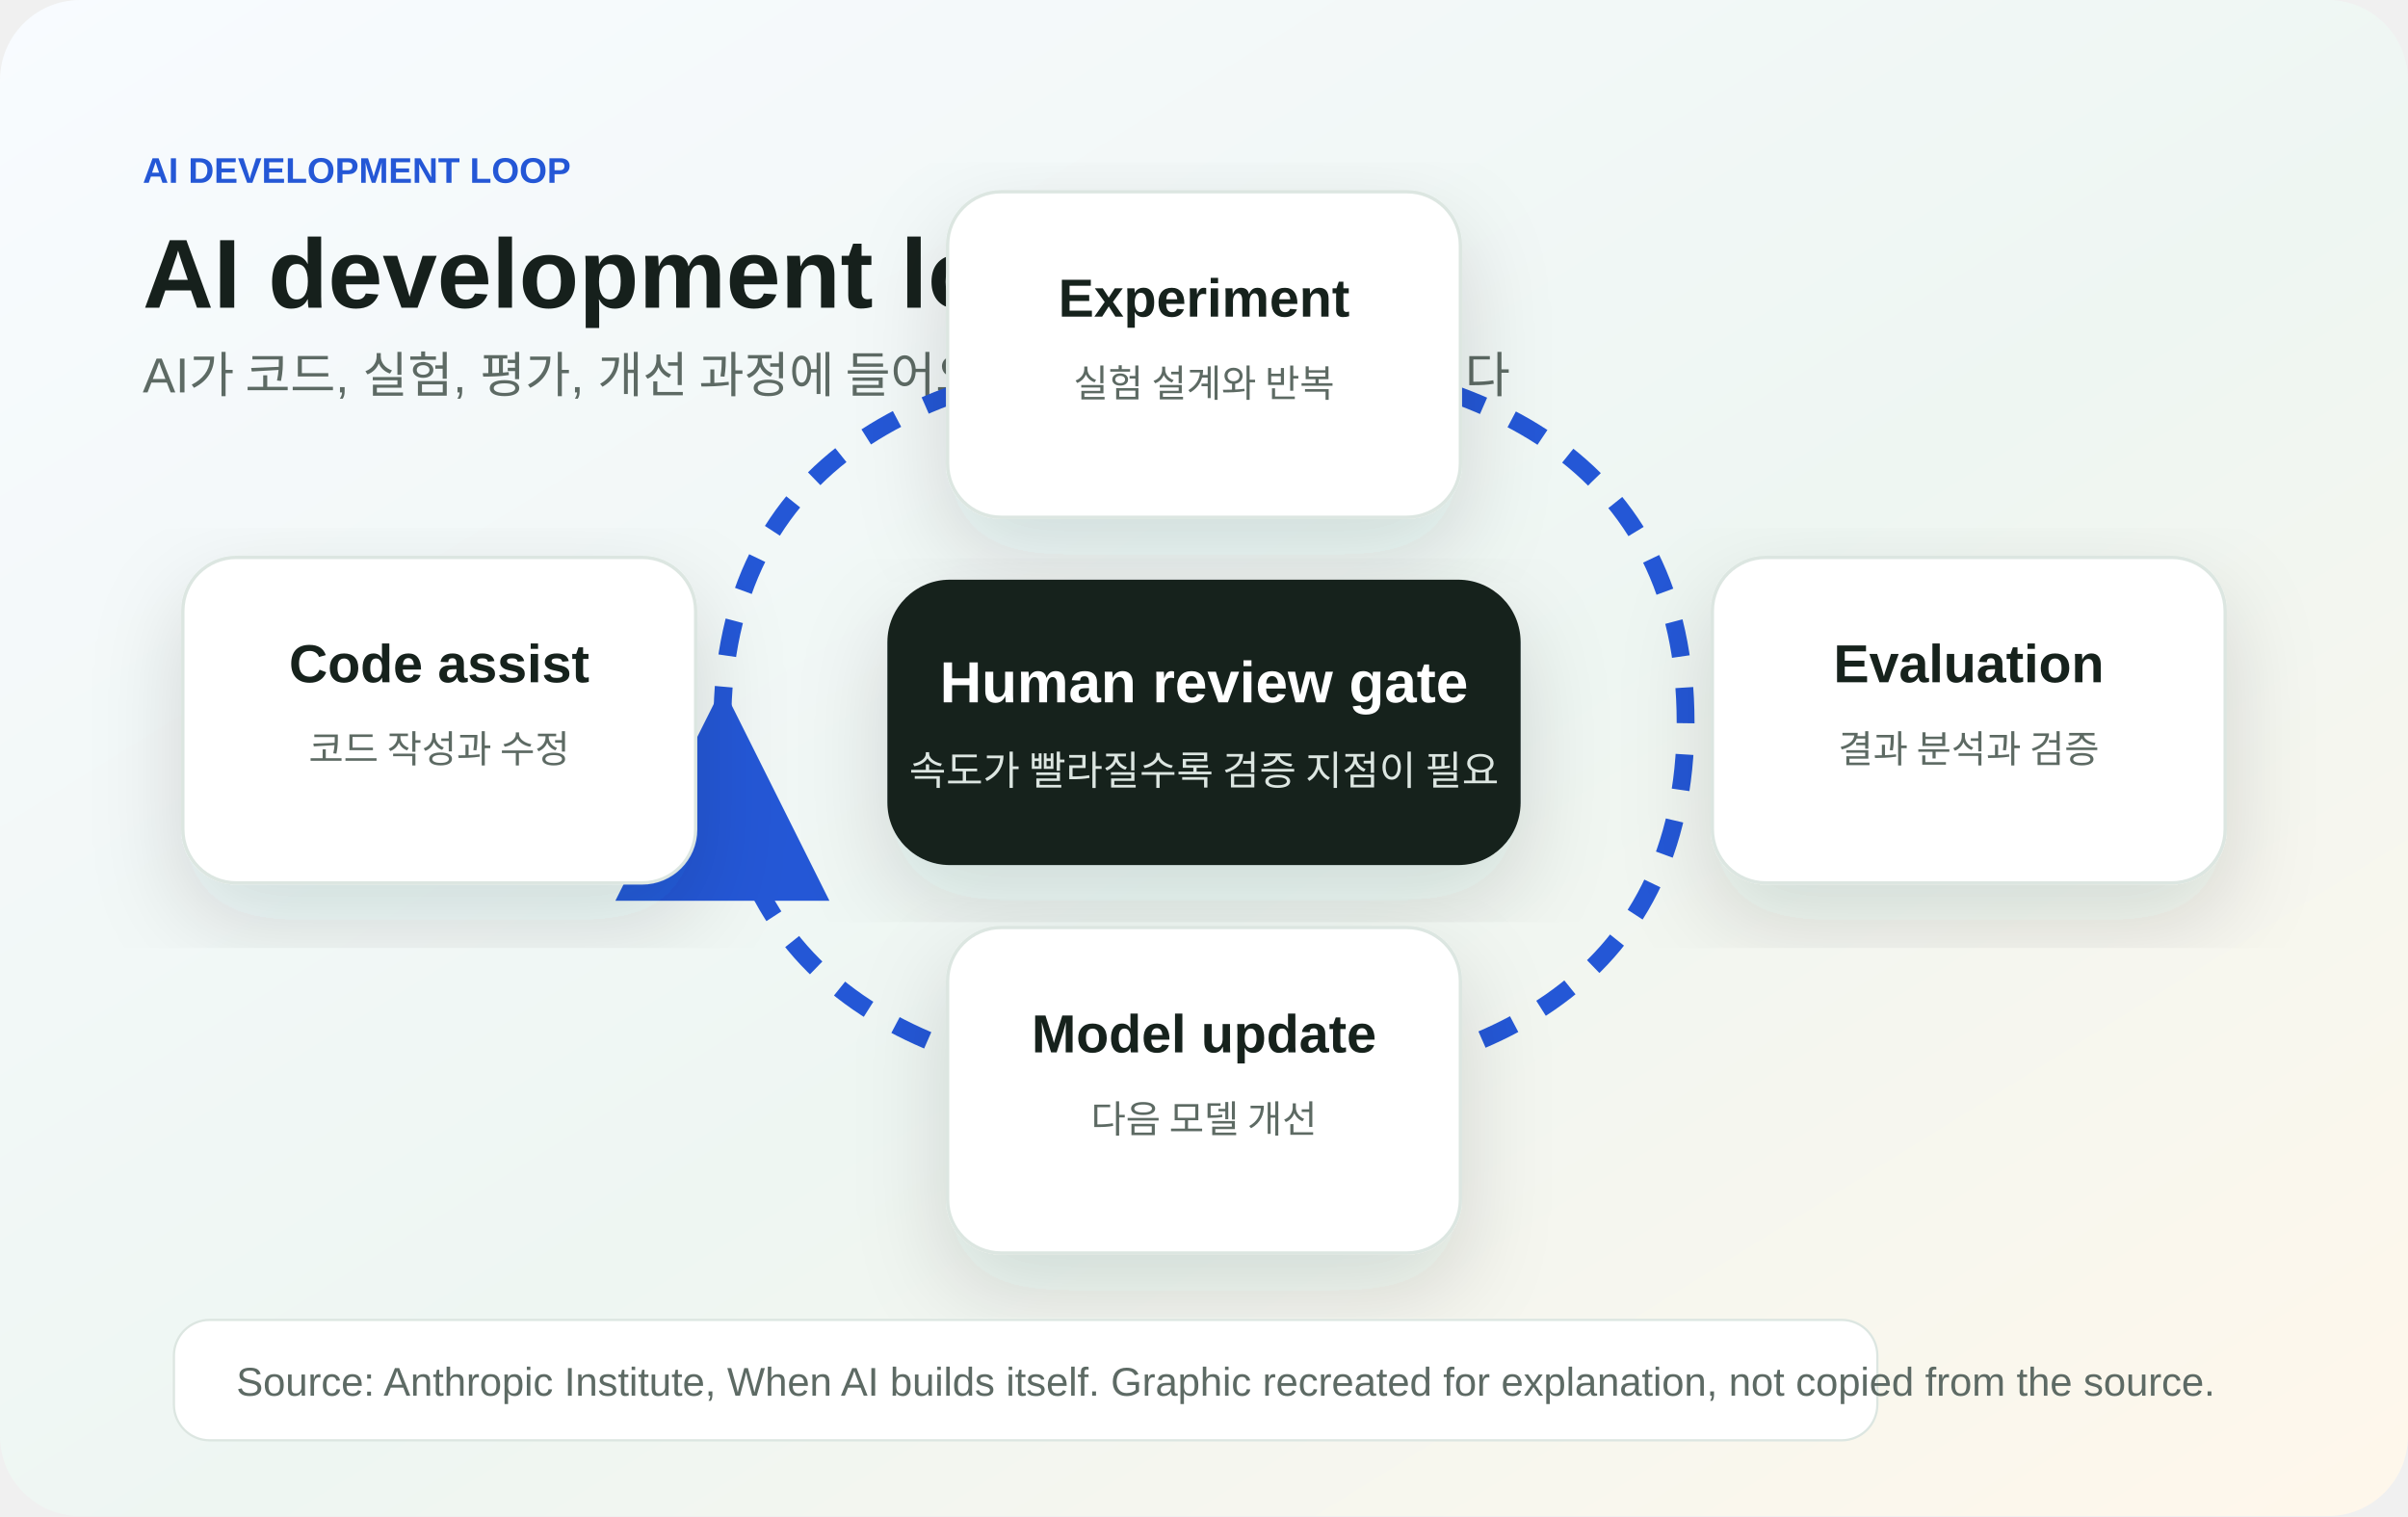
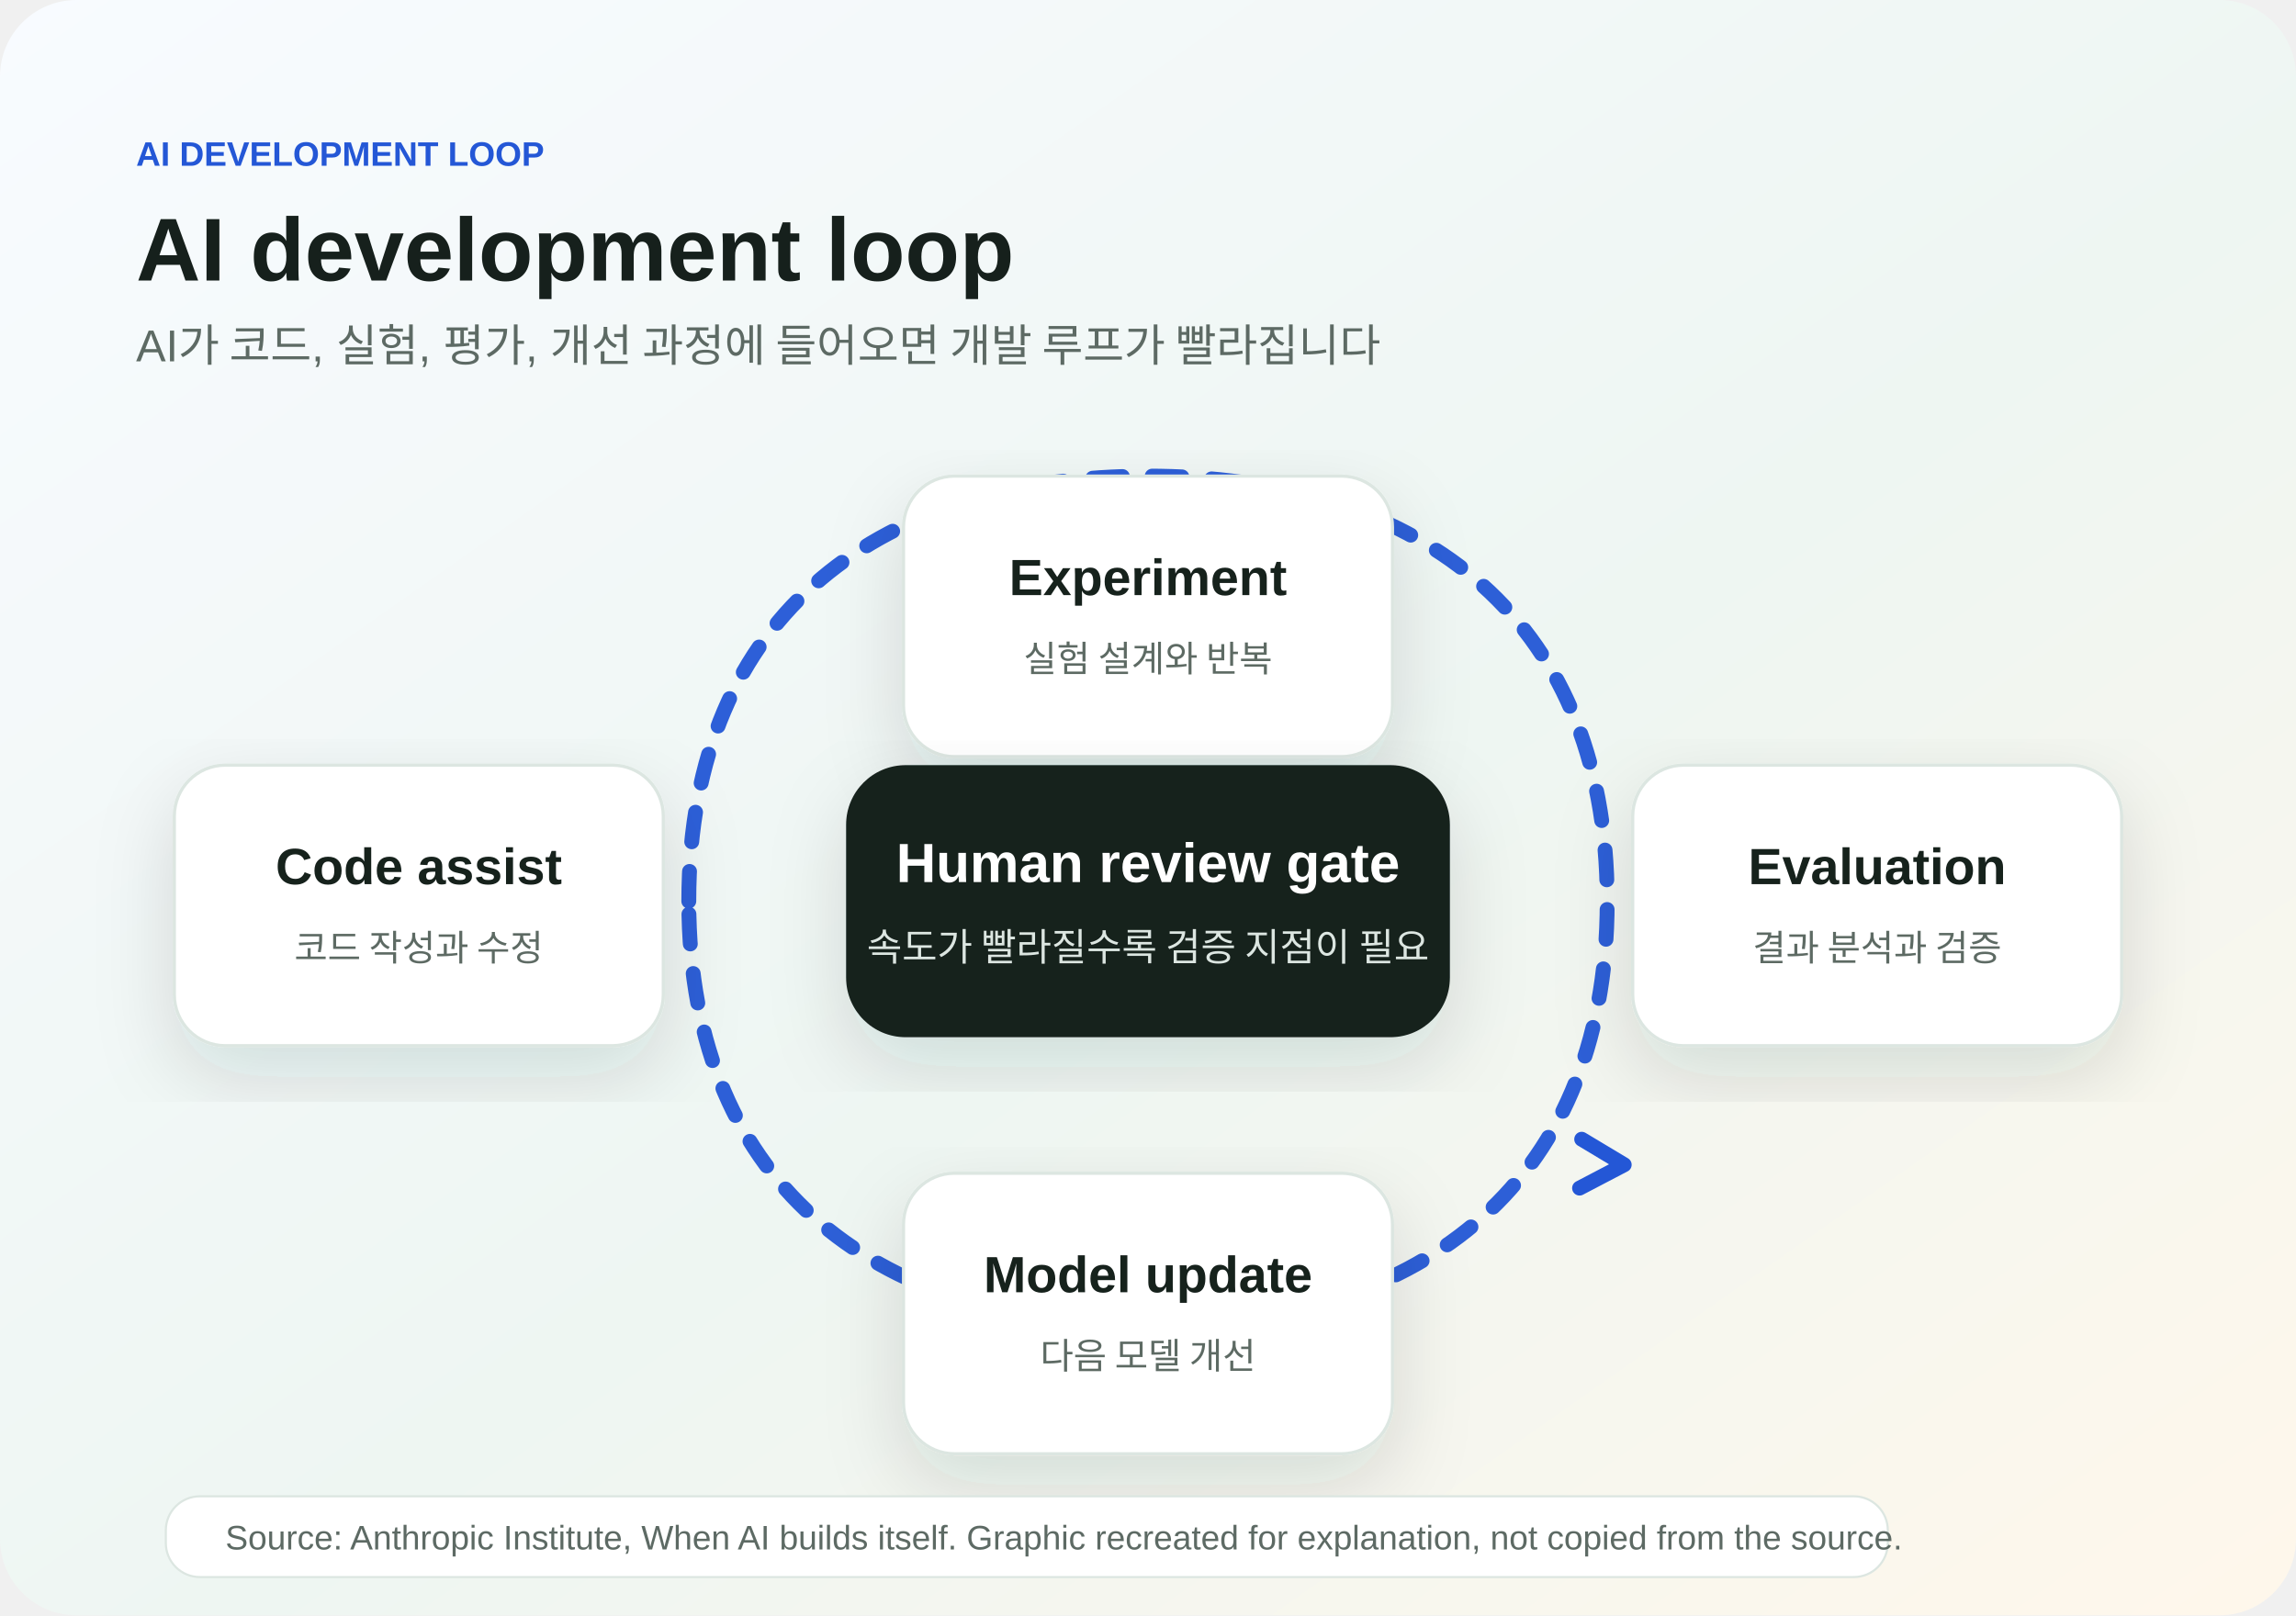
- <svg xmlns="http://www.w3.org/2000/svg" width="1080" height="680" viewBox="0 0 1080 680" role="img" aria-labelledby="title desc">
+ <svg xmlns="http://www.w3.org/2000/svg" width="1080" height="760" viewBox="0 0 1080 760" role="img" aria-labelledby="title desc" data-visual-check="visual-safe-v2">
  <defs>
    <linearGradient id="bg" x1="0" y1="0" x2="1" y2="1">
      <stop offset="0" stop-color="#f8fbff" />
      <stop offset="0.55" stop-color="#eef6f2" />
      <stop offset="1" stop-color="#fff7eb" />
    </linearGradient>
    <filter id="shadow" x="-20%" y="-20%" width="140%" height="140%">
-       <feDropShadow dx="0" dy="16" stdDeviation="20" flood-color="#1e342c" flood-opacity="0.14" />
+       <feDropShadow dx="0" dy="14" stdDeviation="18" flood-color="#1e342c" flood-opacity="0.13" />
    </filter>
-     <marker id="arrow" markerWidth="12" markerHeight="12" refX="10" refY="6" orient="auto">
-       <path d="M0,0 L12,6 L0,12 z" fill="#2457d6" />
-     </marker>
    <style>
      .t{font-family:"Segoe UI","Apple SD Gothic Neo","Malgun Gothic",Arial,sans-serif}
-       .title{font-size:44px;font-weight:850;fill:#16201c}
-       .sub{font-size:22px;fill:#5d6a64}
+       .title{font-size:42px;font-weight:850;fill:#16201c}
+       .sub{font-size:21px;fill:#5d6a64}
      .card{fill:#fff;stroke:#dce6e1;stroke-width:1.5}
      .label{font-size:24px;font-weight:850;fill:#16201c}
      .small{font-size:17px;fill:#5d6a64}
      .chip{font-size:16px;font-weight:800;fill:#2457d6}
+       .loop{fill:none;stroke:#2457d6;stroke-width:7;stroke-dasharray:14 14;stroke-linecap:round;opacity:0.95}
    </style>
  </defs>
-   <rect width="1080" height="680" rx="36" fill="url(#bg)" />
+   <rect width="1080" height="760" rx="36" fill="url(#bg)" />
  <g class="t">
-     <text x="64" y="82" class="chip">AI DEVELOPMENT LOOP</text>
-     <text x="64" y="138" class="title">AI development loop</text>
-     <text x="64" y="176" class="sub">AI가 코드, 실험, 평가, 개선 과정에 들어오면 개발 루프가 빨라집니다</text>
-     <path d="M324 324 C324 208 414 160 540 160 C666 160 756 208 756 324 C756 440 666 488 540 488 C414 488 324 440 324 324Z" fill="none" stroke="#2457d6" stroke-width="8" stroke-dasharray="16 14" marker-end="url(#arrow)" />
+     <text x="64" y="78" class="chip">AI DEVELOPMENT LOOP</text>
+     <text x="64" y="132" class="title">AI development loop</text>
+     <text x="64" y="170" class="sub">AI가 코드, 실험, 평가, 개선 과정에 들어오면 개발 루프가 빨라집니다</text>
+     <path class="loop" d="M324 424 C324 286 418 224 540 224 C662 224 756 286 756 424 C756 562 662 624 540 624 C418 624 324 562 324 424Z" />
+     <path d="M744 536 L764 548 L743 559" fill="none" stroke="#2457d6" stroke-width="7" stroke-linecap="round" stroke-linejoin="round" />
    <g filter="url(#shadow)">
-       <rect x="82" y="250" width="230" height="146" rx="24" class="card" />
-       <text x="197" y="306" text-anchor="middle" class="label">Code assist</text>
-       <text x="197" y="342" text-anchor="middle" class="small">코드 작성과 수정</text>
+       <rect x="425" y="224" width="230" height="132" rx="24" class="card" />
+       <text x="540" y="280" text-anchor="middle" class="label">Experiment</text>
+       <text x="540" y="316" text-anchor="middle" class="small">실험 설계와 반복</text>
    </g>
    <g filter="url(#shadow)">
-       <rect x="425" y="86" width="230" height="146" rx="24" class="card" />
-       <text x="540" y="142" text-anchor="middle" class="label">Experiment</text>
-       <text x="540" y="178" text-anchor="middle" class="small">실험 설계와 반복</text>
+       <rect x="82" y="360" width="230" height="132" rx="24" class="card" />
+       <text x="197" y="416" text-anchor="middle" class="label">Code assist</text>
+       <text x="197" y="452" text-anchor="middle" class="small">코드 작성과 수정</text>
    </g>
    <g filter="url(#shadow)">
-       <rect x="768" y="250" width="230" height="146" rx="24" class="card" />
-       <text x="883" y="306" text-anchor="middle" class="label">Evaluation</text>
-       <text x="883" y="342" text-anchor="middle" class="small">결과 분석과 검증</text>
+       <rect x="768" y="360" width="230" height="132" rx="24" class="card" />
+       <text x="883" y="416" text-anchor="middle" class="label">Evaluation</text>
+       <text x="883" y="452" text-anchor="middle" class="small">결과 분석과 검증</text>
    </g>
    <g filter="url(#shadow)">
-       <rect x="425" y="416" width="230" height="146" rx="24" class="card" />
-       <text x="540" y="472" text-anchor="middle" class="label">Model update</text>
-       <text x="540" y="508" text-anchor="middle" class="small">다음 모델 개선</text>
+       <rect x="425" y="552" width="230" height="132" rx="24" class="card" />
+       <text x="540" y="608" text-anchor="middle" class="label">Model update</text>
+       <text x="540" y="644" text-anchor="middle" class="small">다음 모델 개선</text>
    </g>
    <g filter="url(#shadow)">
-       <rect x="398" y="260" width="284" height="128" rx="28" fill="#16201c" />
-       <text x="540" y="315" text-anchor="middle" font-size="26" font-weight="900" fill="#ffffff">Human review gate</text>
-       <text x="540" y="352" text-anchor="middle" font-size="18" fill="#dce6e1">속도가 빨라질수록 검증 지점이 필요</text>
+       <rect x="398" y="360" width="284" height="128" rx="28" fill="#16201c" />
+       <text x="540" y="415" text-anchor="middle" font-size="26" font-weight="900" fill="#ffffff">Human review gate</text>
+       <text x="540" y="452" text-anchor="middle" font-size="18" fill="#dce6e1">속도가 빨라질수록 검증 지점이 필요</text>
    </g>
-     <rect x="78" y="592" width="764" height="54" rx="16" fill="#ffffff" stroke="#dce6e1" />
-     <text x="106" y="626" font-size="18" fill="#5d6a64">Source: Anthropic Institute, When AI builds itself. Graphic recreated for explanation, not copied from the source.</text>
+     <rect x="78" y="704" width="810" height="38" rx="16" fill="#ffffff" stroke="#dce6e1" />
+     <text x="106" y="729" font-size="16" fill="#5d6a64">Source: Anthropic Institute, When AI builds itself. Graphic recreated for explanation, not copied from the source.</text>
  </g>
</svg>
